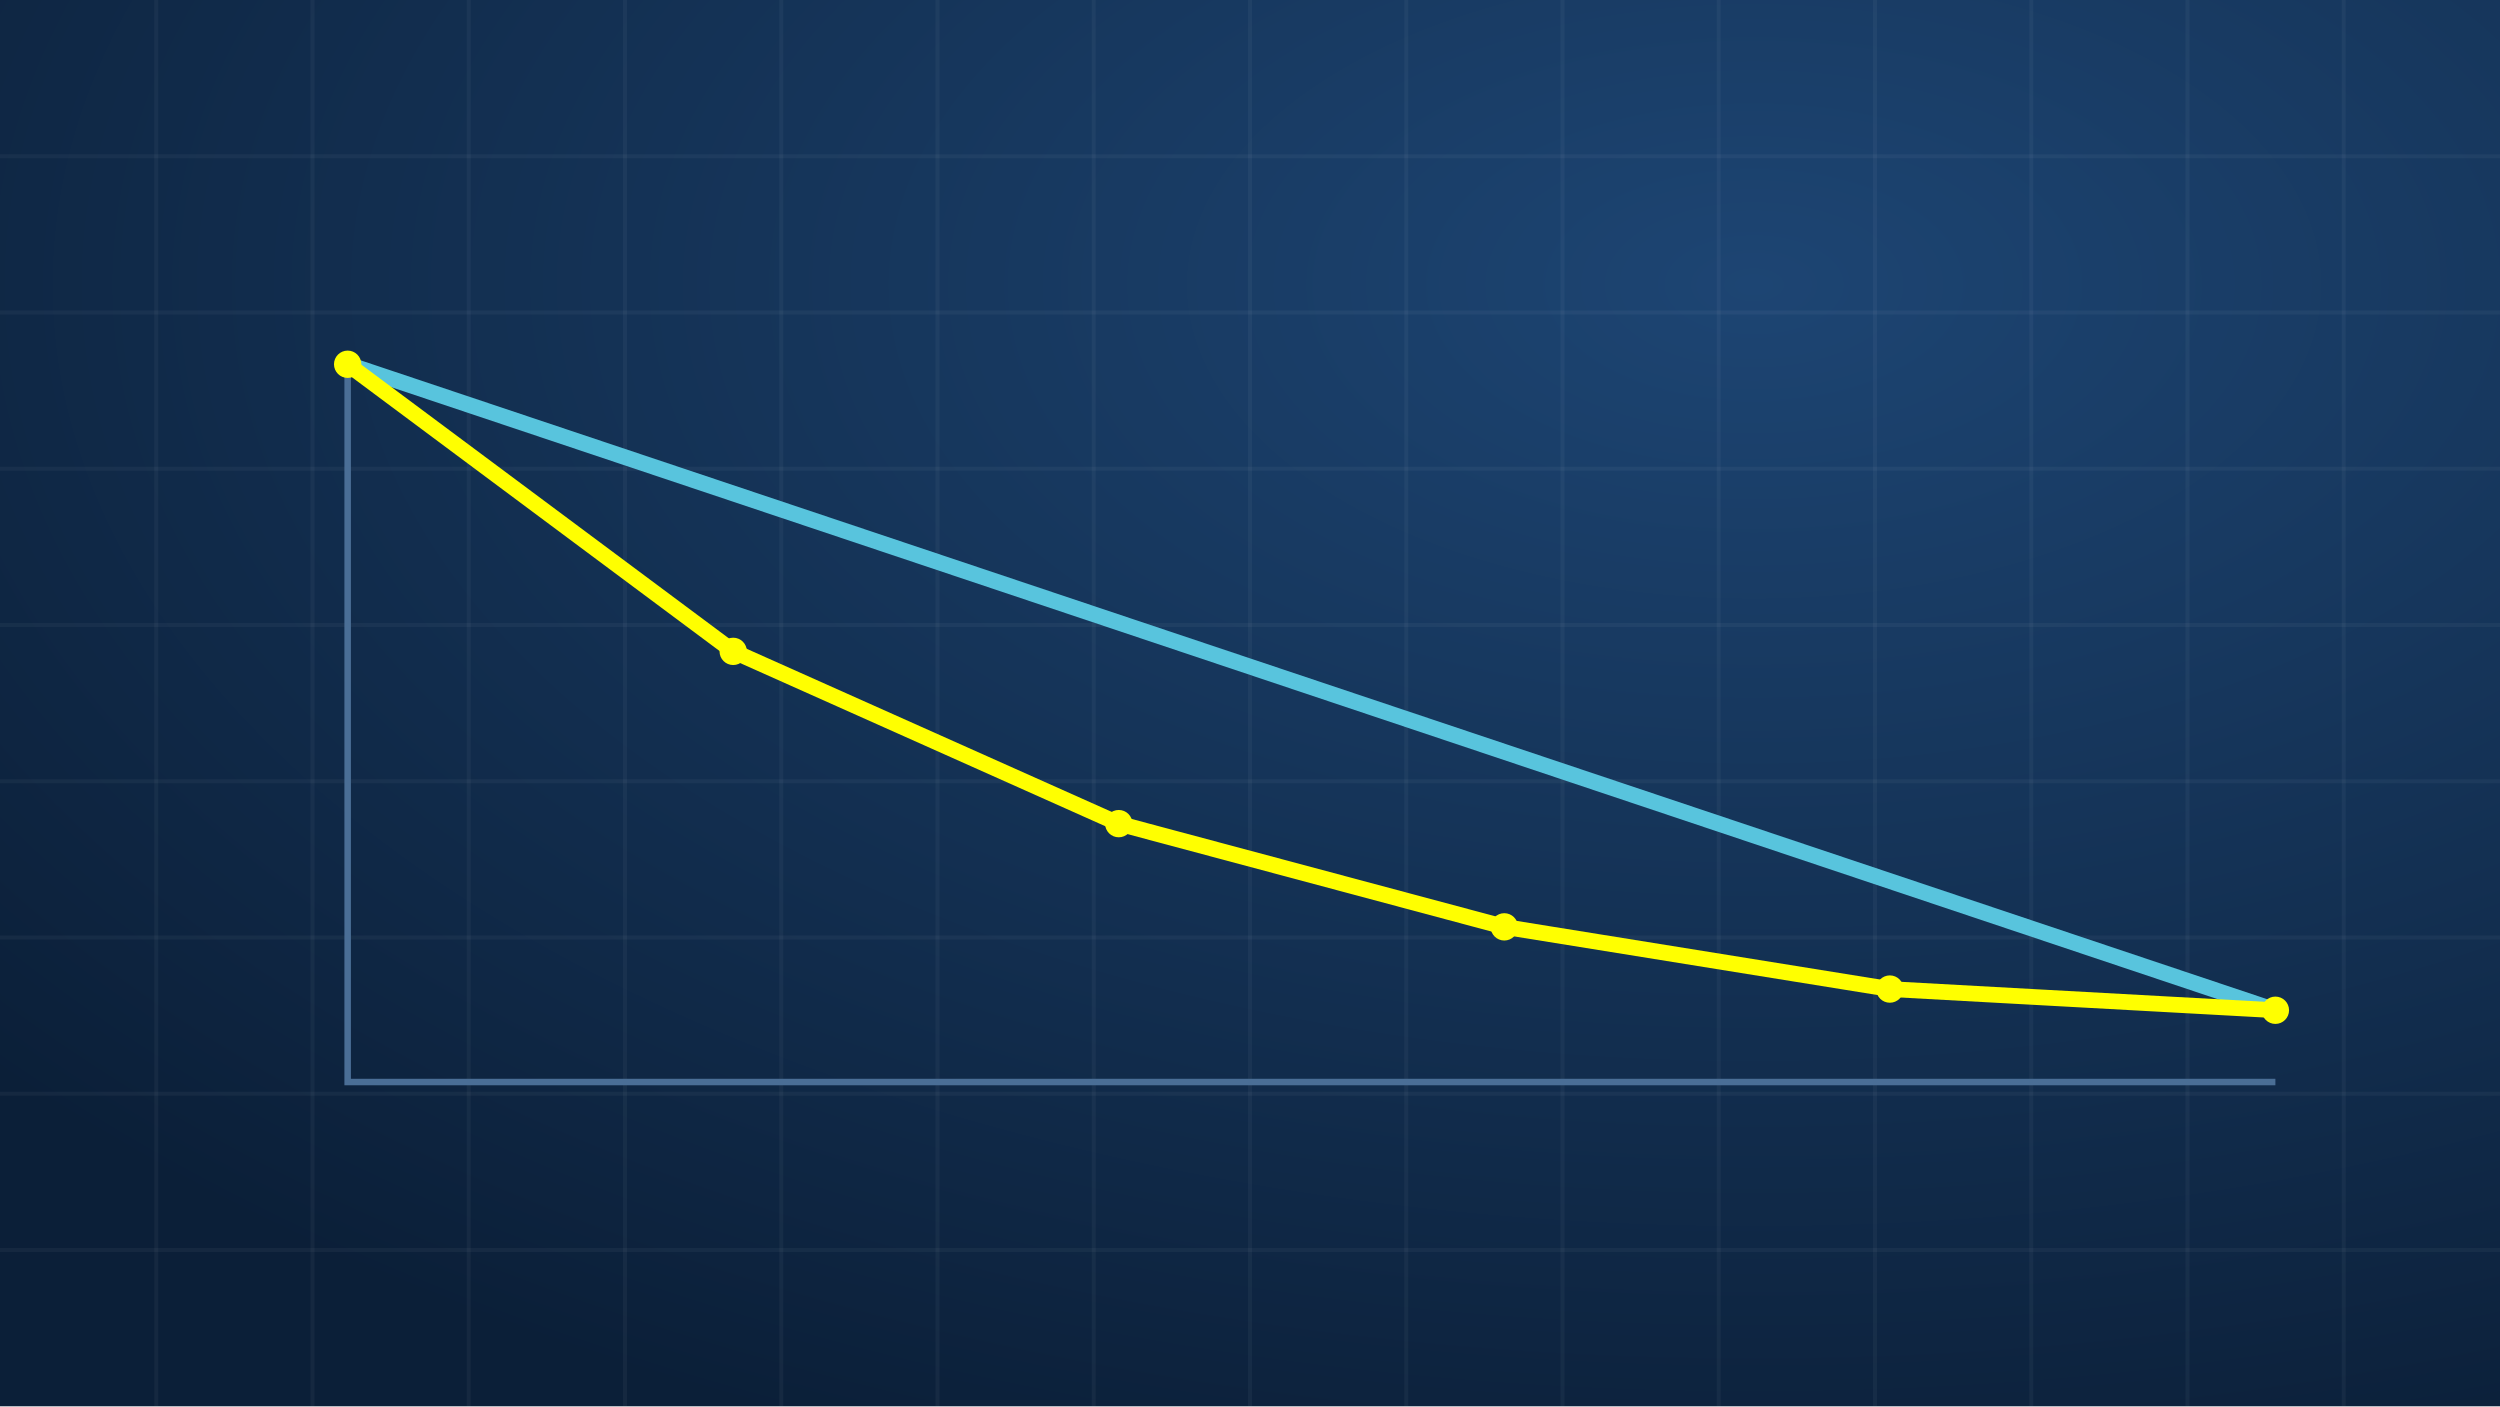
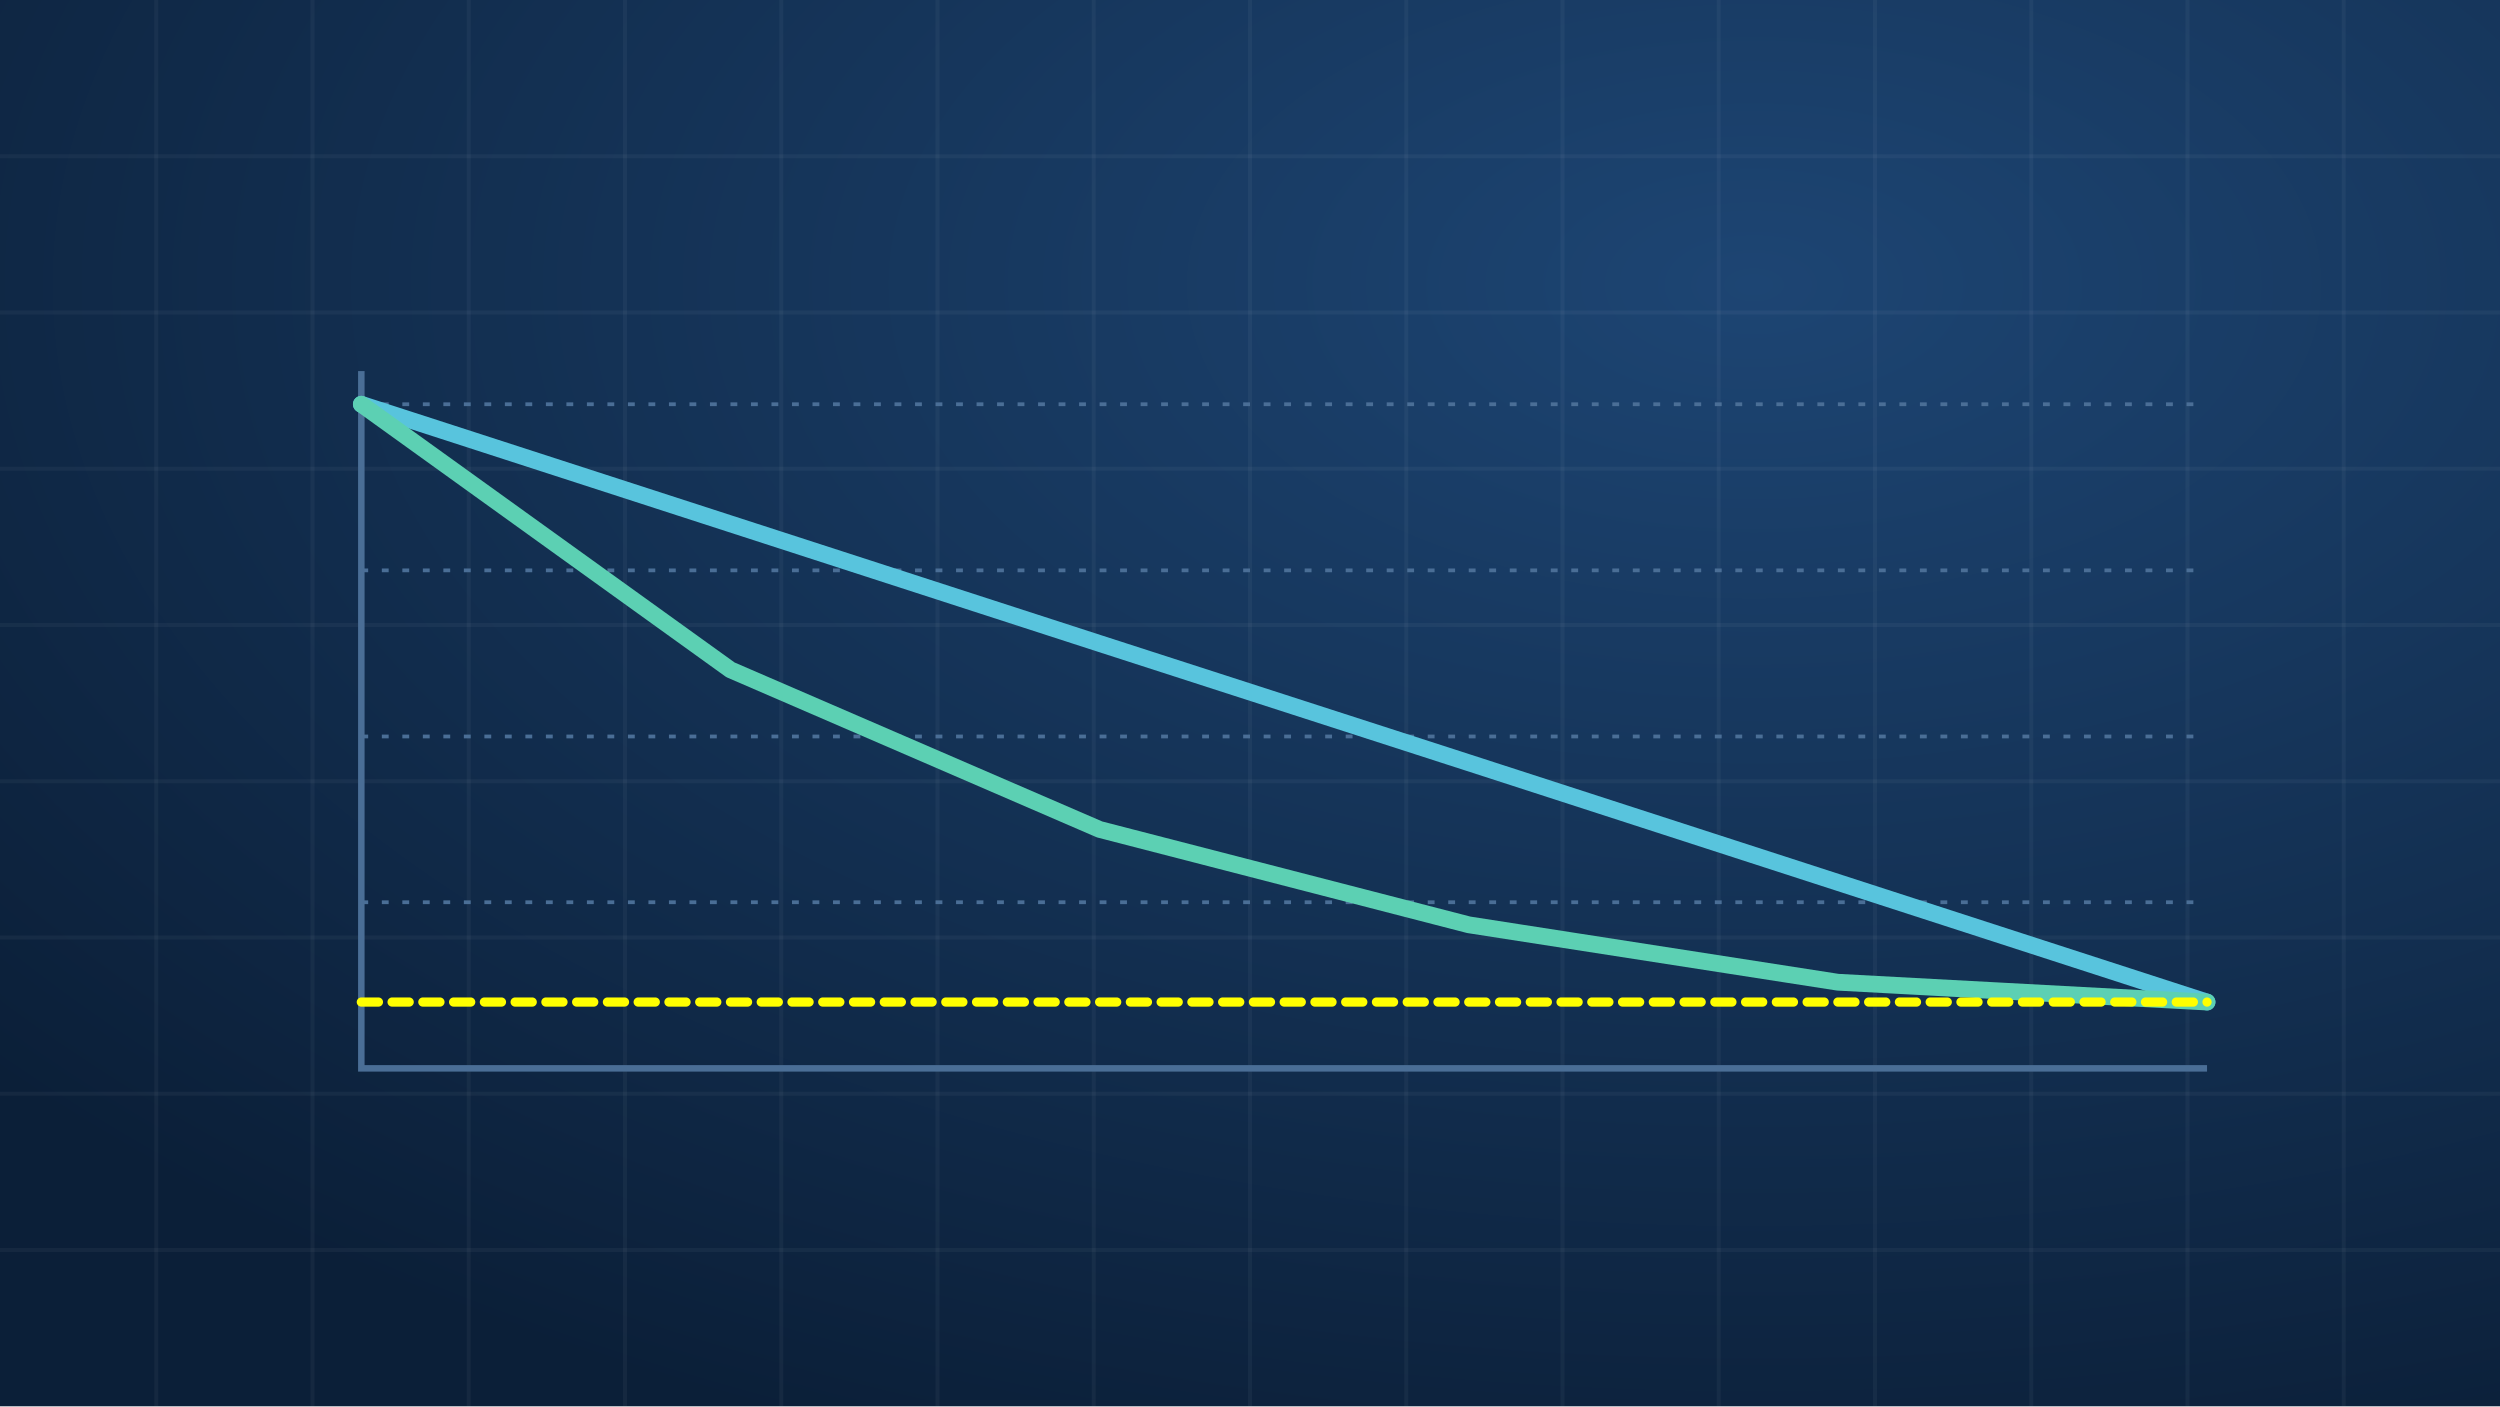
<svg xmlns="http://www.w3.org/2000/svg" viewBox="0 0 640 360" width="640" height="360">
  <defs>
    <radialGradient id="g" cx="70%" cy="20%" r="90%">
      <stop offset="0" stop-color="#1D4573" />
      <stop offset="1" stop-color="#0B1F38" />
    </radialGradient>
  </defs>
  <rect width="640" height="360" fill="url(#g)" />
  <path d="M40,0 V360" stroke="#ffffff" stroke-opacity=".04" />
  <path d="M80,0 V360" stroke="#ffffff" stroke-opacity=".04" />
  <path d="M120,0 V360" stroke="#ffffff" stroke-opacity=".04" />
  <path d="M160,0 V360" stroke="#ffffff" stroke-opacity=".04" />
  <path d="M200,0 V360" stroke="#ffffff" stroke-opacity=".04" />
  <path d="M240,0 V360" stroke="#ffffff" stroke-opacity=".04" />
  <path d="M280,0 V360" stroke="#ffffff" stroke-opacity=".04" />
  <path d="M320,0 V360" stroke="#ffffff" stroke-opacity=".04" />
  <path d="M360,0 V360" stroke="#ffffff" stroke-opacity=".04" />
  <path d="M400,0 V360" stroke="#ffffff" stroke-opacity=".04" />
  <path d="M440,0 V360" stroke="#ffffff" stroke-opacity=".04" />
  <path d="M480,0 V360" stroke="#ffffff" stroke-opacity=".04" />
  <path d="M520,0 V360" stroke="#ffffff" stroke-opacity=".04" />
  <path d="M560,0 V360" stroke="#ffffff" stroke-opacity=".04" />
  <path d="M600,0 V360" stroke="#ffffff" stroke-opacity=".04" />
  <path d="M0,40 H640" stroke="#ffffff" stroke-opacity=".04" />
  <path d="M0,80 H640" stroke="#ffffff" stroke-opacity=".04" />
  <path d="M0,120 H640" stroke="#ffffff" stroke-opacity=".04" />
  <path d="M0,160 H640" stroke="#ffffff" stroke-opacity=".04" />
  <path d="M0,200 H640" stroke="#ffffff" stroke-opacity=".04" />
  <path d="M0,240 H640" stroke="#ffffff" stroke-opacity=".04" />
  <path d="M0,280 H640" stroke="#ffffff" stroke-opacity=".04" />
  <path d="M0,320 H640" stroke="#ffffff" stroke-opacity=".04" />
  <g transform="translate(40.0,63.5) scale(0.875)">
-     <path d="M56,34 L56,244 L620,244" fill="none" stroke="#4A6E96" stroke-width="1.9" />
-     <path d="M56.0,34.0 L168.8,71.8 L281.6,109.6 L394.4,147.4 L507.2,185.2 L620.0,223.0" pathLength="1" fill="none" stroke="#58C4DD" stroke-width="4.6" stroke-opacity="1" stroke-linejoin="round" stroke-linecap="round" />
-     <path d="M56.0,34.0 L168.8,118.0 L281.6,168.4 L394.4,198.6 L507.2,216.8 L620.0,223.0" pathLength="1" fill="none" stroke="#FFFF00" stroke-width="4.6" stroke-opacity="1" stroke-linejoin="round" stroke-linecap="round" />
-     <circle cx="56.0" cy="34.0" r="4" fill="#FFFF00" />
-     <circle cx="168.8" cy="118.0" r="4" fill="#FFFF00" />
-     <circle cx="281.6" cy="168.4" r="4" fill="#FFFF00" />
-     <circle cx="394.4" cy="198.6" r="4" fill="#FFFF00" />
-     <circle cx="507.2" cy="216.8" r="4" fill="#FFFF00" />
-     <circle cx="620.0" cy="223.0" r="4" fill="#FFFF00" />
+     <path d="M60,36 L60,240 L600,240" fill="none" stroke="#4A6E96" stroke-width="1.9" />
+     <line x1="60" y1="191.4" x2="600" y2="191.4" stroke="#4A6E96" stroke-width="1.1" stroke-dasharray="2 4" />
+     <line x1="60" y1="142.9" x2="600" y2="142.9" stroke="#4A6E96" stroke-width="1.1" stroke-dasharray="2 4" />
+     <line x1="60" y1="94.3" x2="600" y2="94.3" stroke="#4A6E96" stroke-width="1.1" stroke-dasharray="2 4" />
+     <line x1="60" y1="45.7" x2="600" y2="45.7" stroke="#4A6E96" stroke-width="1.1" stroke-dasharray="2 4" />
+     <path d="M60.0,45.7 L168.0,80.7 L276.0,115.7 L384.0,150.6 L492.0,185.6 L600.0,220.6" pathLength="1" fill="none" stroke="#58C4DD" stroke-width="4.9" stroke-opacity="1" stroke-linejoin="round" stroke-linecap="round" />
+     <path d="M60.0,45.7 L168.0,123.4 L276.0,170.1 L384.0,198.0 L492.0,214.8 L600.0,220.6" pathLength="1" fill="none" stroke="#5CD0B3" stroke-width="4.9" stroke-opacity="1" stroke-linejoin="round" stroke-linecap="round" />
+     <path d="M60.0,220.6 L600.0,220.6" pathLength="1" fill="none" stroke="#FFFF00" stroke-width="2.7" stroke-opacity="1" stroke-linejoin="round" stroke-linecap="round" stroke-dasharray="5 4" />
  </g>
</svg>
